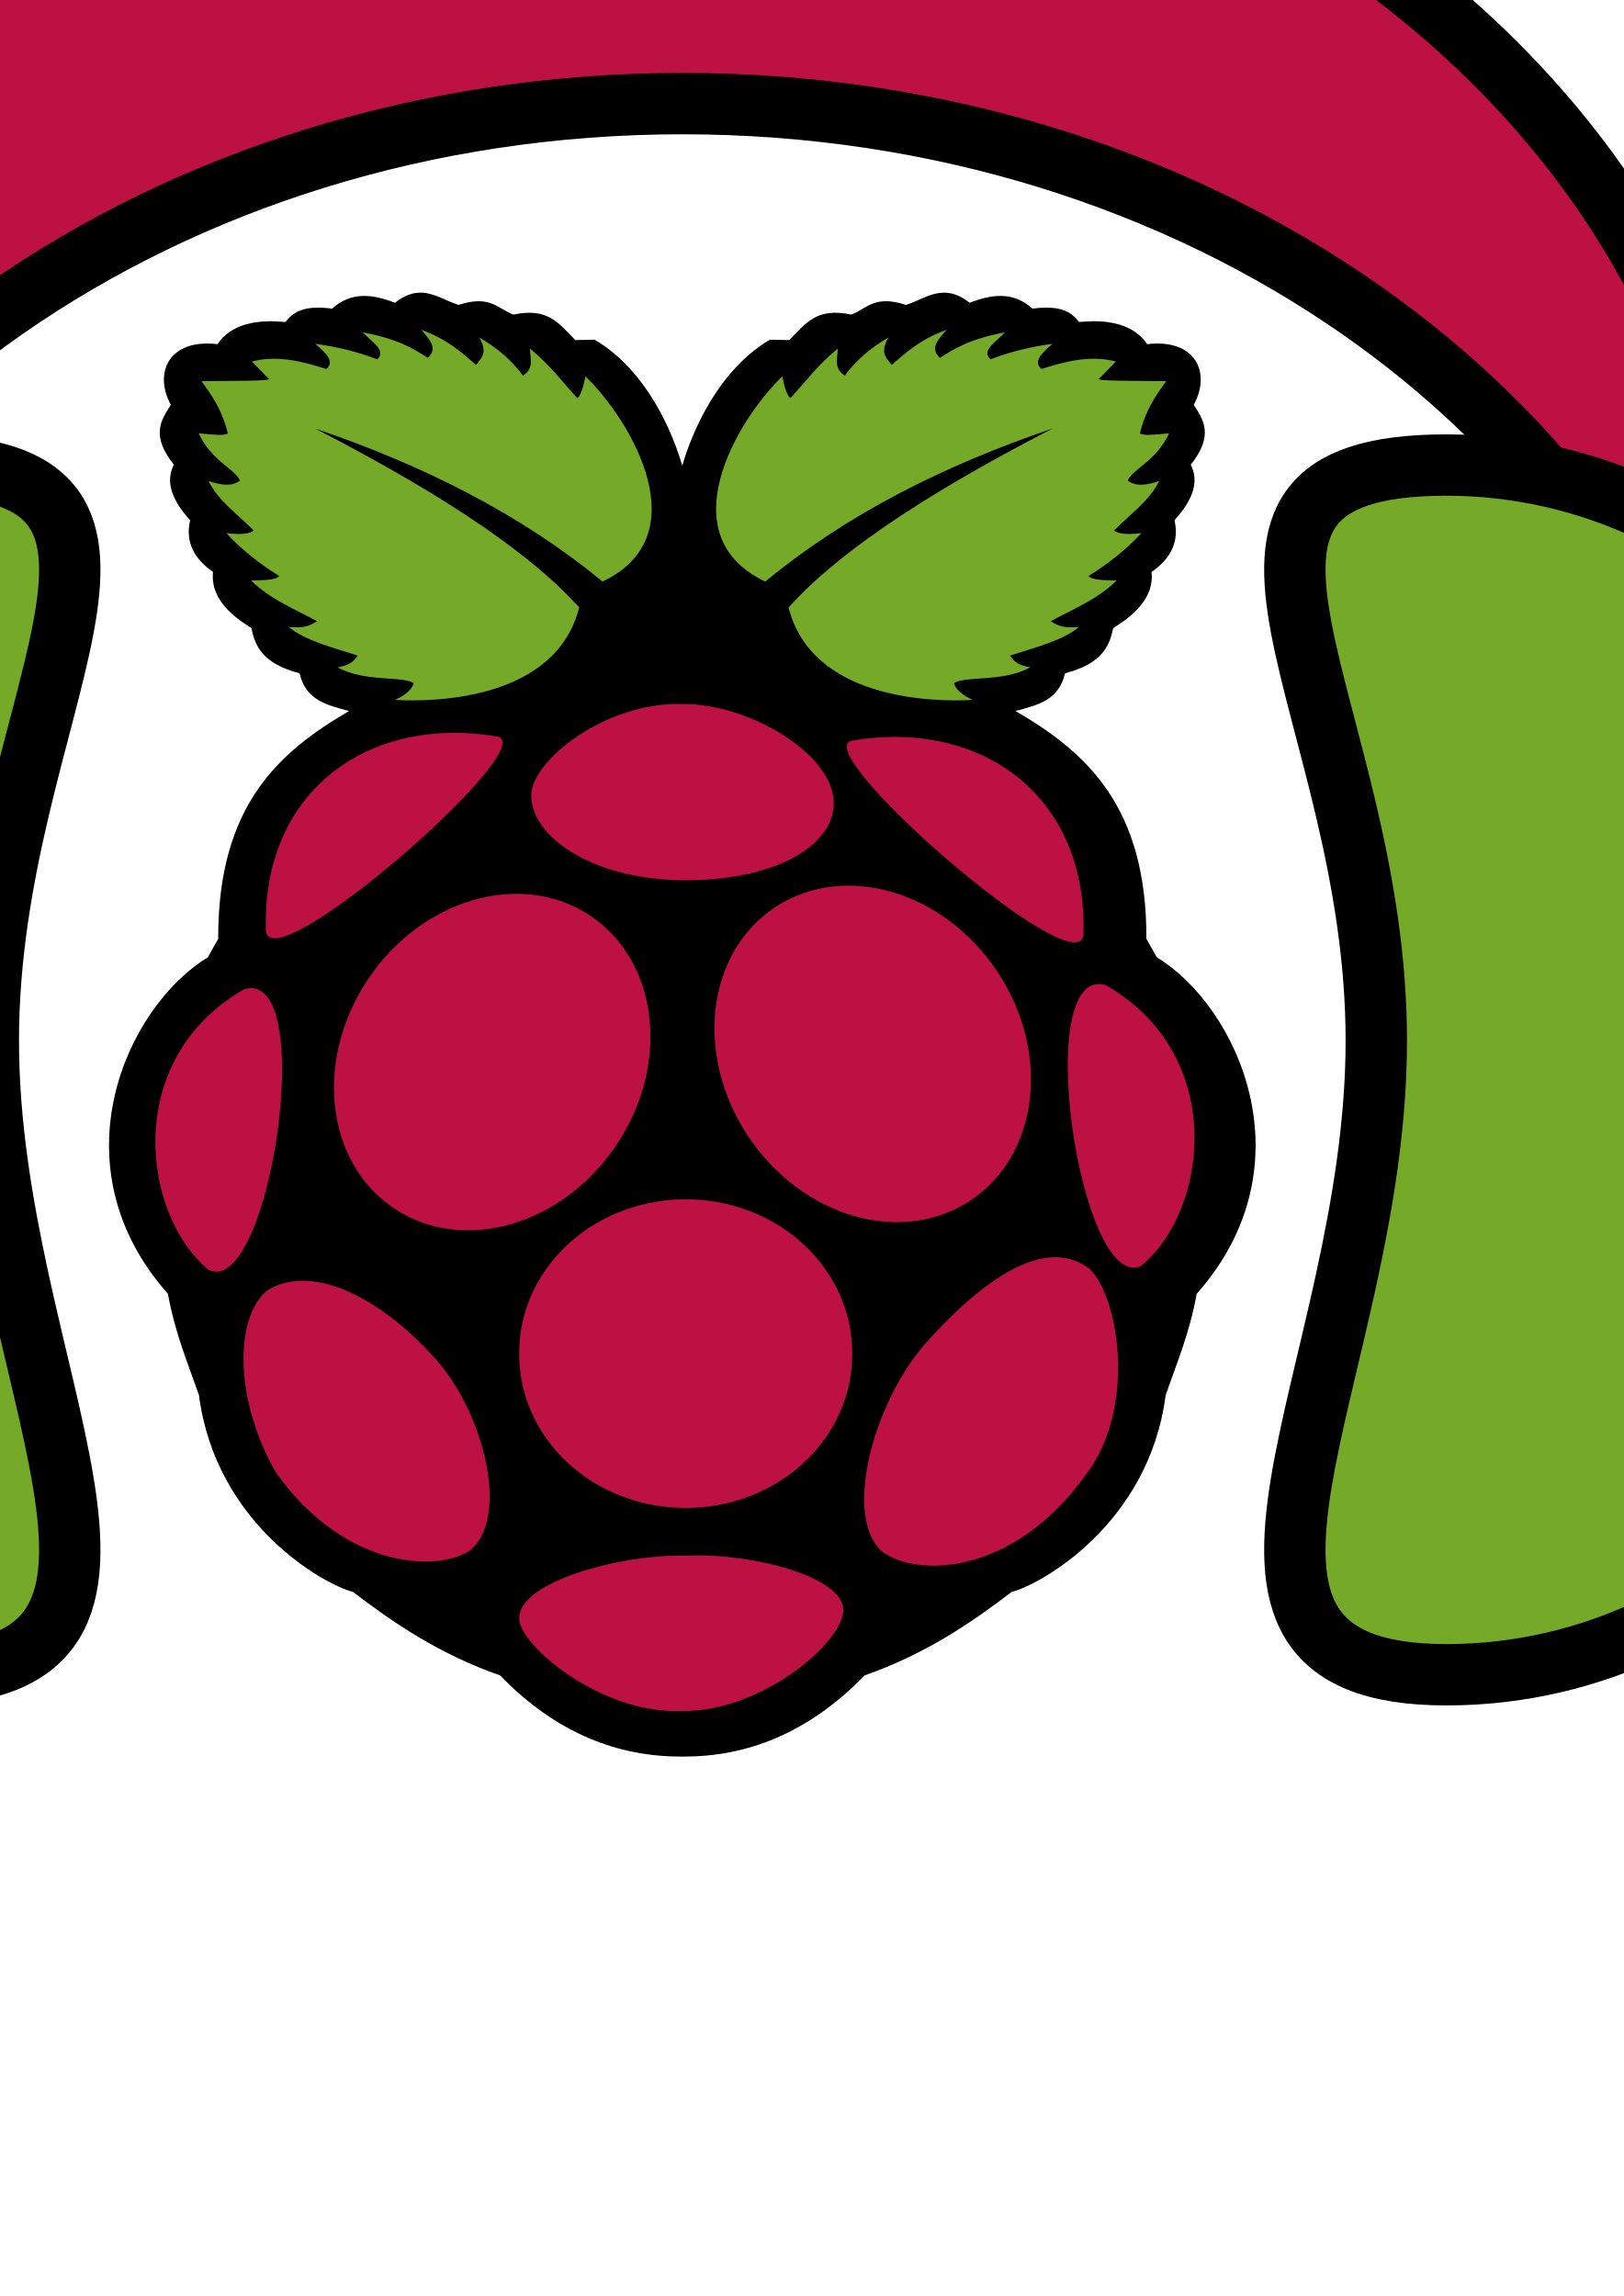
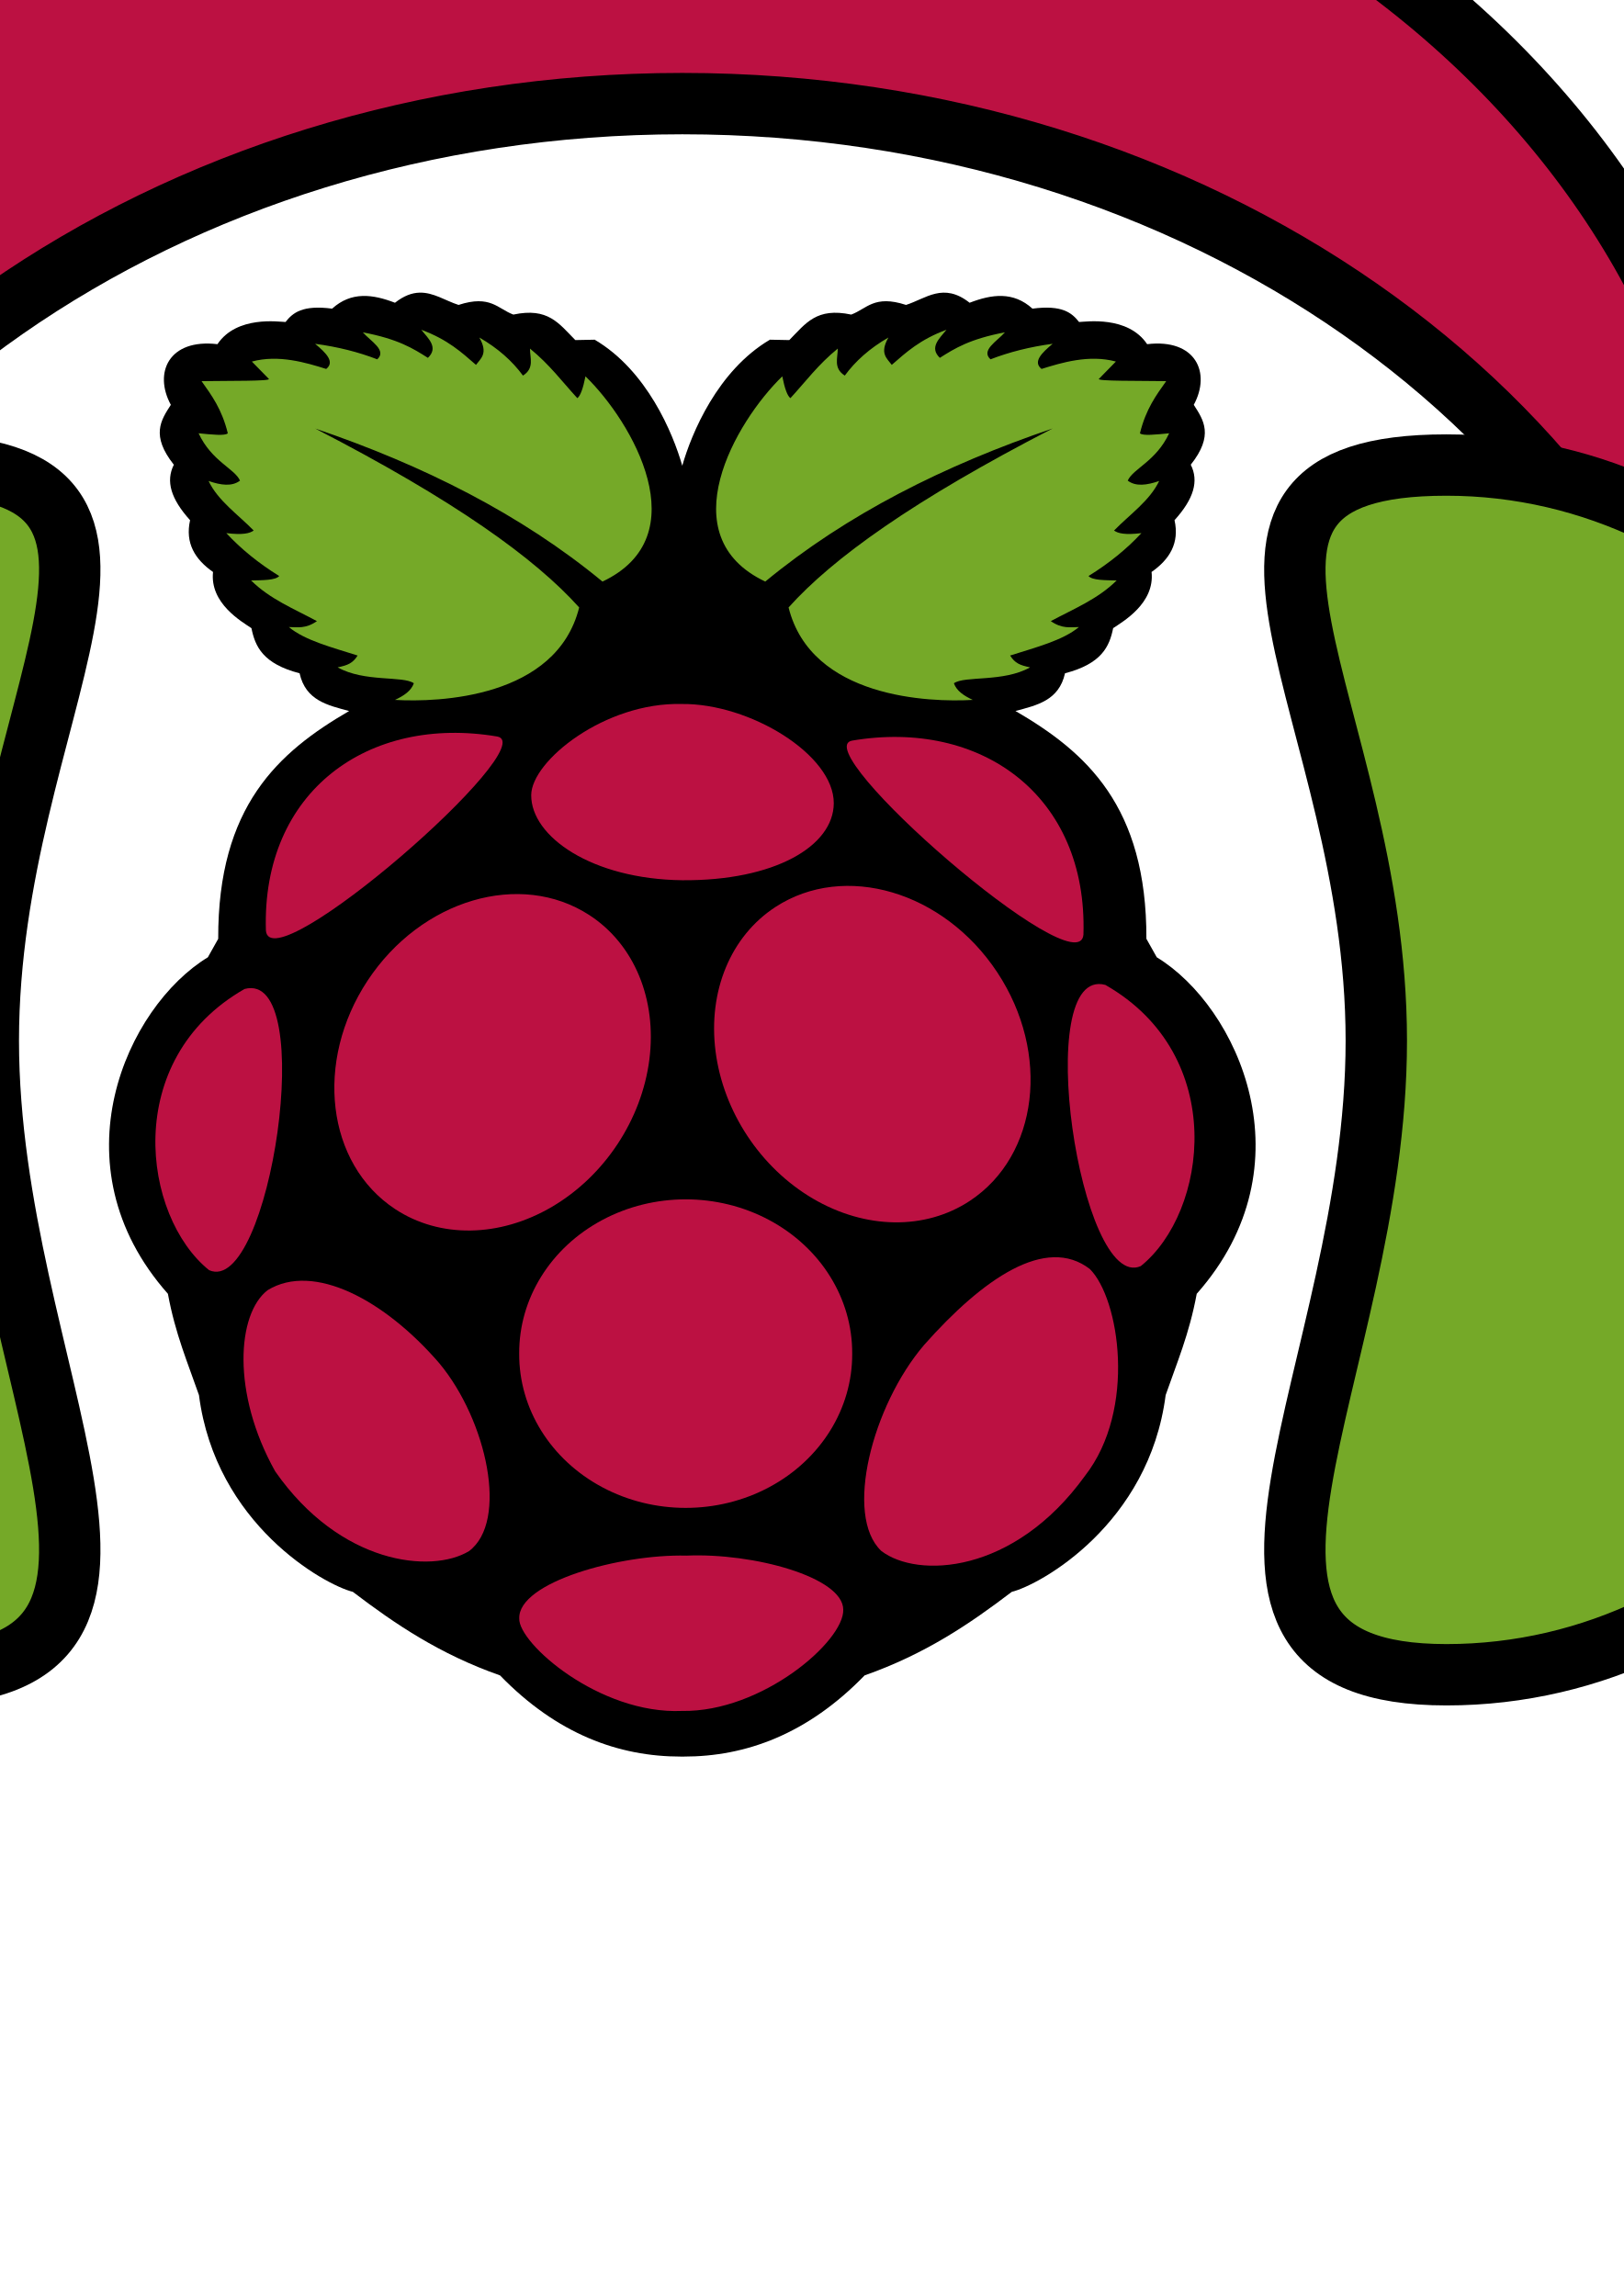
<svg xmlns="http://www.w3.org/2000/svg" width="210mm" height="297mm" id="svg2" version="1.1">
  <defs id="defs4" />
  <g id="layer1">
-     <g id="g3130" transform="translate(46.63088,141.4252)">
-       <path id="path3096" d="m 158.38,1.656 c -3.619,0.112 -7.517,1.449 -11.938,4.938 -10.83,-4.176 -21.33,-5.627 -30.72,2.875 C 101.222,7.588 96.51,11.469 92.94,16 89.757,15.934 69.121,12.728 59.658,26.844 35.877,24.03 28.361,40.832 36.877,56.5 c -4.857,7.519 -9.889,14.947 1.469,29.281 -4.018,7.984 -1.527,16.644 7.938,27.125 -2.498,11.223 2.412,19.141 11.219,25.312 -1.647,15.358 14.084,24.287 18.781,27.469 1.804,8.949 5.563,17.393 23.531,22.062 2.963,13.336 13.762,15.639 24.219,18.438 -34.562,20.09 -64.201,46.523 -64,111.38 l -5.062,9.031 c -39.63,24.1 -75.285,101.56 -19.53,164.52 3.642,19.708 9.75,33.864 15.188,49.531 8.134,63.131 61.218,92.692 75.219,96.188 20.517,15.628 42.368,30.457 71.938,40.844 27.875,28.749 58.074,39.706 88.438,39.688 0.445,-2.8e-4 0.899,0.005 1.344,0 30.364,0.019 60.562,-10.938 88.438,-39.688 29.569,-10.387 51.421,-25.216 71.938,-40.844 14.001,-3.496 67.085,-33.057 75.219,-96.188 5.438,-15.667 11.546,-29.823 15.188,-49.531 55.754,-62.965 20.1,-140.43 -19.531,-164.53 l -5.07,-9.03 c 0.201,-64.852 -29.438,-91.285 -64,-111.38 10.457,-2.798 21.256,-5.101 24.219,-18.438 17.968,-4.67 21.728,-13.114 23.531,-22.062 4.698,-3.181 20.428,-12.111 18.781,-27.469 8.807,-6.172 13.717,-14.09 11.219,-25.312 9.465,-10.481 11.956,-19.141 7.938,-27.125 11.36,-14.328 6.32,-21.756 1.47,-29.275 8.51,-15.668 1,-32.47 -22.79,-29.656 -9.46,-14.116 -30.09,-10.91 -33.28,-10.844 -3.57,-4.531 -8.28,-8.412 -22.78,-6.531 -9.39,-8.502 -19.89,-7.051 -30.72,-2.875 -12.86,-10.148 -21.37,-2.013 -31.09,1.062 -15.57,-5.088 -19.13,1.881 -26.78,4.719 -16.98,-3.588 -22.14,4.224 -30.28,12.469 l -9.469,-0.188 c -25.611,15.093 -38.334,45.826 -42.844,61.625 -4.512,-15.802 -17.206,-46.535 -42.812,-61.625 l -9.469,0.188 c -8.15,-8.245 -13.31,-16.057 -30.29,-12.469 -7.65,-2.838 -11.2,-9.806 -26.78,-4.719 -6.38,-2.018 -12.247,-6.214 -19.156,-6 z" style="fill:#000000" />
-       <path id="path3098" d="m 107.39,68.056 c 67.948,35.031 107.45,63.369 129.09,87.504 -11.082,44.418 -68.896,46.445 -90.036,45.199 4.328,-2.015 7.94,-4.428 9.22,-8.136 -5.304,-3.77 -24.113,-0.397 -37.244,-7.774 5.044,-1.045 7.404,-2.063 9.763,-5.785 -12.406,-3.957 -25.769,-7.366 -33.628,-13.921 4.241,0.052 8.201,0.949 13.74,-2.893 -11.112,-5.988 -22.969,-10.734 -32.181,-19.887 5.745,-0.141 11.939,-0.057 13.74,-2.17 -10.17,-6.301 -18.751,-13.308 -25.854,-20.972 8.04,0.971 11.435,0.135 13.379,-1.266 -7.688,-7.874 -17.418,-14.523 -22.057,-24.226 5.97,2.058 11.431,2.845 15.368,-0.181 -2.612,-5.894 -13.805,-9.37 -20.249,-23.142 6.284,0.609 12.95,1.371 14.283,0 -2.917,-11.884 -7.922,-18.565 -12.831,-25.487 13.45,-0.2 33.828,0.052 32.905,-1.085 l -8.316,-8.497 c 13.138,-3.537 26.581,0.568 36.34,3.616 4.382,-3.458 -0.078,-7.83 -5.424,-12.294 11.165,1.491 21.254,4.057 30.373,7.593 4.872,-4.399 -3.164,-8.799 -7.051,-13.198 17.249,3.273 24.557,7.871 31.82,12.475 5.269,-5.051 0.302,-9.343 -3.254,-13.74 13.006,4.817 19.705,11.036 26.758,17.175 2.391,-3.227 6.075,-5.592 1.627,-13.379 9.234,5.323 16.189,11.595 21.334,18.622 5.713,-3.638 3.404,-8.613 3.435,-13.198 9.597,7.806 15.687,16.114 23.142,24.226 1.502,-1.093 2.817,-4.802 3.978,-10.667 22.895,22.212 55.246,78.158 8.316,100.34 -39.94,-32.94 -87.64,-56.883 -140.5,-74.844 z" style="fill:#75a928" />
-       <path id="path3100" d="m 467.92,68.056 c -67.94,35.034 -107.44,63.364 -129.08,87.504 11.082,44.418 68.896,46.445 90.036,45.199 -4.328,-2.015 -7.94,-4.428 -9.22,-8.136 5.304,-3.77 24.113,-0.397 37.244,-7.774 -5.044,-1.045 -7.404,-2.063 -9.763,-5.785 12.406,-3.957 25.769,-7.366 33.628,-13.921 -4.241,0.052 -8.201,0.949 -13.74,-2.893 11.112,-5.988 22.969,-10.734 32.181,-19.887 -5.745,-0.141 -11.939,-0.057 -13.74,-2.17 10.17,-6.301 18.751,-13.308 25.854,-20.972 -8.04,0.971 -11.435,0.135 -13.379,-1.266 7.688,-7.874 17.418,-14.523 22.057,-24.226 -5.97,2.058 -11.431,2.845 -15.368,-0.181 2.612,-5.894 13.805,-9.37 20.249,-23.142 -6.284,0.609 -12.95,1.371 -14.283,0 2.922,-11.889 7.928,-18.57 12.836,-25.492 -13.45,-0.2 -33.828,0.052 -32.905,-1.085 l 8.316,-8.497 c -13.138,-3.537 -26.581,0.568 -36.34,3.616 -4.382,-3.458 0.078,-7.83 5.424,-12.294 -11.165,1.491 -21.254,4.057 -30.373,7.593 -4.872,-4.399 3.164,-8.799 7.051,-13.198 -17.249,3.273 -24.557,7.871 -31.82,12.475 -5.269,-5.051 -0.302,-9.343 3.254,-13.74 -13.006,4.817 -19.705,11.036 -26.758,17.175 -2.391,-3.227 -6.075,-5.592 -1.627,-13.379 -9.234,5.323 -16.189,11.595 -21.334,18.622 -5.713,-3.638 -3.404,-8.613 -3.435,-13.198 -9.597,7.806 -15.687,16.114 -23.142,24.226 -1.502,-1.093 -2.817,-4.802 -3.978,-10.667 -22.895,22.212 -55.246,78.158 -8.316,100.34 39.919,-32.947 87.616,-56.888 140.48,-74.849 z" style="fill:#75a928" />
-       <path id="path3102" transform="matrix(1.131107,0,0,1.12805,-43.13914,-68.31098)" d="m 365.2,521.85 a 71.956,66.532 0 1 1 -143.91,0 71.956,66.532 0 1 1 143.91,0 z" style="fill:#bc1142" />
-       <path id="path3104" transform="matrix(0.7674168,-1.161311,2.171115,1.422437,-560.8886,217.6886)" d="m 262.84,276.65 a 61.875,28.125 0 1 1 -123.75,0 61.875,28.125 0 1 1 123.75,0 z" style="fill:#bc1142" />
-       <path id="path3106" transform="matrix(-0.7674168,-1.161311,-2.171115,1.422437,1134.829,213.6886)" d="m 262.84,276.65 a 61.875,28.125 0 1 1 -123.75,0 61.875,28.125 0 1 1 123.75,0 z" style="fill:#bc1142" />
-       <path id="path3108" d="M 72.91,342.09 C 109.32,332.33 85.202,492.72 55.577,479.56 22.99,453.35 12.494,376.59 72.91,342.09 z" style="fill:#bc1142" />
-       <path id="path3110" d="M 493.68,340.09 C 457.266,330.333 481.388,490.73 511.013,477.57 543.6,451.357 554.096,374.59 493.68,340.09 z" style="fill:#bc1142" />
-       <path id="path3112" d="m 369.97,220.65 c 62.835,-10.61 115.12,26.722 113.01,94.858 -2.067,26.121 -136.16,-90.969 -113.01,-94.858 z" style="fill:#bc1142" />
-       <path id="path3114" d="M 196.36,218.65 C 133.52,208.04 81.24,245.38 83.35,313.51 85.417,339.63 219.51,222.54 196.36,218.65 z" style="fill:#bc1142" />
-       <path id="path3116" d="m 286.62,202.76 c -37.503,-0.975 -73.495,27.834 -73.582,44.544 -0.105,20.304 29.651,41.093 73.837,41.62 45.123,0.323 73.916,-16.64 74.061,-37.594 0.165,-23.74 -41.039,-48.937 -74.317,-48.571 z" style="fill:#bc1142" />
-       <path id="path3118" d="m 288.91,619.12 c 32.697,-1.427 76.571,10.532 76.657,26.396 0.543,15.405 -39.79,50.211 -78.826,49.538 -40.427,1.744 -80.069,-33.116 -79.55,-45.199 -0.605,-17.716 49.226,-31.548 81.719,-30.735 z" style="fill:#bc1142" />
-       <path id="path3120" d="m 168.14,525.1 c 23.279,28.046 33.891,77.319 14.464,91.844 -18.379,11.088 -63.012,6.522 -94.736,-39.052 -21.395,-38.242 -18.638,-77.157 -3.616,-88.589 22.464,-13.684 57.173,4.799 83.889,35.797 z" style="fill:#bc1142" />
-       <path id="path3122" d="m 405.02,516.21 c -25.187,29.502 -39.212,83.31 -20.838,100.64 17.568,13.464 64.729,11.582 99.566,-36.756 25.296,-32.465 16.82,-86.682 2.371,-101.08 -21.464,-16.602 -52.277,4.645 -81.099,37.188 z" style="fill:#bc1142" />
+     <g id="g4263">
+       <g id="g4247">
+         <path style="fill:#000000" d="m 205.011,143.081 c -3.619,0.112 -7.517,1.449 -11.938,4.938 -10.83,-4.176 -21.33,-5.627 -30.72,2.875 -14.5,-1.881 -19.212,2 -22.782,6.531 -3.183,-0.066 -23.819,-3.272 -33.282,10.844 -23.781,-2.814 -31.297,13.988 -22.781,29.656 -4.857,7.519 -9.889,14.947 1.469,29.281 -4.018,7.984 -1.527,16.644 7.938,27.125 -2.498,11.223 2.412,19.141 11.219,25.312 -1.647,15.358 14.084,24.287 18.781,27.469 1.804,8.949 5.563,17.393 23.531,22.062 2.963,13.336 13.762,15.639 24.219,18.438 -34.562,20.09 -64.201,46.523 -64,111.38 l -5.062,9.031 c -39.63,24.1 -75.285,101.56 -19.53,164.52 3.642,19.708 9.75,33.864 15.188,49.531 8.134,63.131 61.218,92.692 75.219,96.188 20.517,15.628 42.368,30.457 71.938,40.844 27.875,28.749 58.074,39.706 88.438,39.688 0.445,-2.8e-4 0.899,0.005 1.344,0 30.364,0.019 60.562,-10.938 88.438,-39.688 29.569,-10.387 51.421,-25.216 71.938,-40.844 14.001,-3.496 67.085,-33.057 75.219,-96.188 5.438,-15.667 11.546,-29.823 15.188,-49.531 55.754,-62.965 20.1,-140.43 -19.531,-164.53 l -5.07,-9.03 c 0.201,-64.852 -29.438,-91.285 -64,-111.38 10.457,-2.798 21.256,-5.101 24.219,-18.438 17.968,-4.67 21.728,-13.114 23.531,-22.062 4.698,-3.181 20.428,-12.111 18.781,-27.469 8.807,-6.172 13.717,-14.09 11.219,-25.312 9.465,-10.481 11.956,-19.141 7.938,-27.125 11.36,-14.328 6.32,-21.756 1.47,-29.275 8.51,-15.668 1,-32.47 -22.79,-29.656 -9.46,-14.116 -30.09,-10.91 -33.28,-10.844 -3.57,-4.531 -8.28,-8.412 -22.78,-6.531 -9.39,-8.502 -19.89,-7.051 -30.72,-2.875 -12.86,-10.148 -21.37,-2.013 -31.09,1.062 -15.57,-5.088 -19.13,1.881 -26.78,4.719 -16.98,-3.588 -22.14,4.224 -30.28,12.469 l -9.469,-0.188 c -25.611,15.093 -38.334,45.826 -42.844,61.625 -4.512,-15.802 -17.206,-46.535 -42.812,-61.625 l -9.469,0.188 c -8.15,-8.245 -13.31,-16.057 -30.29,-12.469 -7.65,-2.838 -11.2,-9.806 -26.78,-4.719 -6.38,-2.018 -12.247,-6.214 -19.156,-6 z" id="path3096" />
+         <path style="fill:#75a928" d="m 154.021,209.481 c 67.948,35.031 107.45,63.369 129.09,87.504 -11.082,44.418 -68.896,46.445 -90.036,45.199 4.328,-2.015 7.94,-4.428 9.22,-8.136 -5.304,-3.77 -24.113,-0.397 -37.244,-7.774 5.044,-1.045 7.404,-2.063 9.763,-5.785 -12.406,-3.957 -25.769,-7.366 -33.628,-13.921 4.241,0.052 8.201,0.949 13.74,-2.893 -11.112,-5.988 -22.969,-10.734 -32.181,-19.887 5.745,-0.141 11.939,-0.057 13.74,-2.17 -10.17,-6.301 -18.751,-13.308 -25.854,-20.972 8.04,0.971 11.435,0.135 13.379,-1.266 -7.688,-7.874 -17.418,-14.523 -22.057,-24.226 5.97,2.058 11.431,2.845 15.368,-0.181 -2.612,-5.894 -13.805,-9.37 -20.249,-23.142 6.284,0.609 12.95,1.371 14.283,0 -2.917,-11.884 -7.922,-18.565 -12.831,-25.487 13.45,-0.2 33.828,0.052 32.905,-1.085 l -8.316,-8.497 c 13.138,-3.537 26.581,0.568 36.34,3.616 4.382,-3.458 -0.078,-7.83 -5.424,-12.294 11.165,1.491 21.254,4.057 30.373,7.593 4.872,-4.399 -3.164,-8.799 -7.051,-13.198 17.249,3.273 24.557,7.871 31.82,12.475 5.269,-5.051 0.302,-9.343 -3.254,-13.74 13.006,4.817 19.705,11.036 26.758,17.175 2.391,-3.227 6.075,-5.592 1.627,-13.379 9.234,5.323 16.189,11.595 21.334,18.622 5.713,-3.638 3.404,-8.613 3.435,-13.198 9.597,7.806 15.687,16.114 23.142,24.226 1.502,-1.093 2.817,-4.802 3.978,-10.667 22.895,22.212 55.246,78.158 8.316,100.34 -39.94,-32.94 -87.64,-56.883 -140.5,-74.844 z" id="path3098" />
+         <path style="fill:#75a928" d="m 514.551,209.481 c -67.94,35.034 -107.44,63.364 -129.08,87.504 11.082,44.418 68.896,46.445 90.036,45.199 -4.328,-2.015 -7.94,-4.428 -9.22,-8.136 5.304,-3.77 24.113,-0.397 37.244,-7.774 -5.044,-1.045 -7.404,-2.063 -9.763,-5.785 12.406,-3.957 25.769,-7.366 33.628,-13.921 -4.241,0.052 -8.201,0.949 -13.74,-2.893 11.112,-5.988 22.969,-10.734 32.181,-19.887 -5.745,-0.141 -11.939,-0.057 -13.74,-2.17 10.17,-6.301 18.751,-13.308 25.854,-20.972 -8.04,0.971 -11.435,0.135 -13.379,-1.266 7.688,-7.874 17.418,-14.523 22.057,-24.226 -5.97,2.058 -11.431,2.845 -15.368,-0.181 2.612,-5.894 13.805,-9.37 20.249,-23.142 -6.284,0.609 -12.95,1.371 -14.283,0 2.922,-11.889 7.928,-18.57 12.836,-25.492 -13.45,-0.2 -33.828,0.052 -32.905,-1.085 l 8.316,-8.497 c -13.138,-3.537 -26.581,0.568 -36.34,3.616 -4.382,-3.458 0.078,-7.83 5.424,-12.294 -11.165,1.491 -21.254,4.057 -30.373,7.593 -4.872,-4.399 3.164,-8.799 7.051,-13.198 -17.249,3.273 -24.557,7.871 -31.82,12.475 -5.269,-5.051 -0.302,-9.343 3.254,-13.74 -13.006,4.817 -19.705,11.036 -26.758,17.175 -2.391,-3.227 -6.075,-5.592 -1.627,-13.379 -9.234,5.323 -16.189,11.595 -21.334,18.622 -5.713,-3.638 -3.404,-8.613 -3.435,-13.198 -9.597,7.806 -15.687,16.114 -23.142,24.226 -1.502,-1.093 -2.817,-4.802 -3.978,-10.667 -22.895,22.212 -55.246,78.158 -8.316,100.34 39.919,-32.947 87.616,-56.888 140.48,-74.849 z" id="path3100" />
+         <path style="fill:#bc1142" d="m 416.572,661.787 a 81.39,75.051 0 1 1 -162.778,0 81.39,75.051 0 1 1 162.778,0 z" id="path3102" />
+         <path style="fill:#bc1142" d="M 288.089,447.392 A 72.999,86.13 34.034 1 1 193.121,591.104 72.999,86.13 34.034 0 1 288.089,447.392 z" id="path3104" />
+         <path style="fill:#bc1142" d="M 379.113,443.392 A 86.13,72.999 55.966 1 0 474.081,587.104 86.13,72.999 55.966 0 0 379.113,443.392 z" id="path3106" />
+         <path style="fill:#bc1142" d="m 119.541,483.515 c 36.41,-9.76 12.292,150.63 -17.333,137.47 -32.587,-26.21 -43.083,-102.97 17.333,-137.47 z" id="path3108" />
+         <path style="fill:#bc1142" d="m 540.311,481.515 c -36.414,-9.757 -12.292,150.64 17.333,137.48 32.587,-26.213 43.083,-102.98 -17.333,-137.48 z" id="path3110" />
+         <path style="fill:#bc1142" d="m 416.601,362.075 c 62.835,-10.61 115.12,26.722 113.01,94.858 -2.067,26.121 -136.16,-90.969 -113.01,-94.858 z" id="path3112" />
+         <path style="fill:#bc1142" d="m 242.991,360.075 c -62.84,-10.61 -115.12,26.73 -113.01,94.86 2.067,26.12 136.16,-90.97 113.01,-94.86 z" id="path3114" />
+         <path style="fill:#bc1142" d="m 333.251,344.185 c -37.503,-0.975 -73.495,27.834 -73.582,44.544 -0.105,20.304 29.651,41.093 73.837,41.62 45.123,0.323 73.916,-16.64 74.061,-37.594 0.165,-23.74 -41.039,-48.937 -74.317,-48.571 z" id="path3116" />
+         <path style="fill:#bc1142" d="m 335.541,760.545 c 32.697,-1.427 76.571,10.532 76.657,26.396 0.543,15.405 -39.79,50.211 -78.826,49.538 -40.427,1.744 -80.069,-33.116 -79.55,-45.199 -0.605,-17.716 49.226,-31.548 81.719,-30.735 z" id="path3118" />
+         <path style="fill:#bc1142" d="m 214.771,666.525 c 23.279,28.046 33.891,77.319 14.464,91.844 -18.379,11.088 -63.012,6.522 -94.736,-39.052 -21.395,-38.242 -18.638,-77.157 -3.616,-88.589 22.464,-13.684 57.173,4.799 83.889,35.797 z" id="path3120" />
+         <path style="fill:#bc1142" d="m 451.651,657.635 c -25.187,29.502 -39.212,83.31 -20.838,100.64 17.568,13.464 64.729,11.582 99.566,-36.756 25.296,-32.465 16.82,-86.682 2.371,-101.08 -21.464,-16.602 -52.277,4.645 -81.099,37.188 z" id="path3122" />
+       </g>
+       <g id="g4241">
+         <path style="fill:#bc1142;fill-opacity:1;stroke:#000000;stroke-width:30;stroke-miterlimit:4;stroke-opacity:1;stroke-dasharray:none" d="m 333.526,-124.781 c -287.188,0 -520,196.346 -520,438.562 0,30.035 3.587,59.381 10.406,87.719 48.187,-200.178 258.028,-350.844 509.594,-350.844 251.565,0 461.407,150.666 509.594,350.844 6.819,-28.338 10.406,-57.683 10.406,-87.719 0,-242.216 -232.812,-438.562 -520,-438.562 z" id="path3935" />
+         <g style="stroke:#000000;stroke-width:30;stroke-miterlimit:4;stroke-opacity:1;stroke-dasharray:none" id="g3956">
+           <path id="path3146" d="m -5.714,508.791 c 0,163.318 109.308,310 -34.286,310 -143.594,0 -260,-132.396 -260,-295.714 0,-163.319 116.406,-295.714 260,-295.714 143.594,0 34.286,118.11 34.286,281.429 z" style="fill:#75a928;fill-opacity:1;stroke:#000000;stroke-width:30;stroke-miterlimit:4;stroke-opacity:1;stroke-dasharray:none" />
+           <path id="path3146-0" d="m 672.767,508.791 c 0,163.318 -109.308,310 34.286,310 143.594,0 260,-132.396 260,-295.714 0,-163.319 -116.406,-295.714 -260,-295.714 -143.594,0 -34.286,118.11 -34.286,281.429 z" style="fill:#75a928;fill-opacity:1;stroke:#000000;stroke-width:30;stroke-miterlimit:4;stroke-opacity:1;stroke-dasharray:none" />
+         </g>
+       </g>
    </g>
-     <g id="g3960" style="stroke:#000000;stroke-opacity:1;stroke-width:30;stroke-miterlimit:4;stroke-dasharray:none">
-       <path id="path3935" d="m 333.526,-124.781 c -287.188,0 -520,196.346 -520,438.562 0,30.035 3.587,59.381 10.406,87.719 48.187,-200.178 258.028,-350.844 509.594,-350.844 251.565,0 461.407,150.666 509.594,350.844 6.819,-28.338 10.406,-57.683 10.406,-87.719 0,-242.216 -232.812,-438.562 -520,-438.562 z" style="fill:#bc1142;fill-opacity:1;stroke:#000000;stroke-opacity:1;stroke-width:30;stroke-miterlimit:4;stroke-dasharray:none" />
-       <g id="g3956" style="stroke:#000000;stroke-opacity:1;stroke-width:30;stroke-miterlimit:4;stroke-dasharray:none">
-         <path style="fill:#75a928;fill-opacity:1;stroke:#000000;stroke-opacity:1;stroke-width:30;stroke-miterlimit:4;stroke-dasharray:none" d="m -5.714,508.791 c 0,163.318 109.308,310 -34.286,310 -143.594,0 -260,-132.396 -260,-295.714 0,-163.319 116.406,-295.714 260,-295.714 143.594,0 34.286,118.11 34.286,281.429 z" id="path3146" />
-         <path style="fill:#75a928;fill-opacity:1;stroke:#000000;stroke-opacity:1;stroke-width:30;stroke-miterlimit:4;stroke-dasharray:none" d="m 672.767,508.791 c 0,163.318 -109.308,310 34.286,310 143.594,0 260,-132.396 260,-295.714 0,-163.319 -116.406,-295.714 -260,-295.714 -143.594,0 -34.286,118.11 -34.286,281.429 z" id="path3146-0" />
+     <g id="g4389">
+       <g transform="translate(474.2857,-54.28571)" id="g4167">
+         <path style="fill:#000000;fill-opacity:1;stroke:#000000;stroke-width:29.8;stroke-linejoin:round;stroke-miterlimit:4;stroke-opacity:1;stroke-dasharray:none" d="M 1318.562,69.75 874.25,839.281 l 64.344,37.125 4.156,-7.219 1.219,2.094 556.719,-321.438 556.75,321.438 1.219,-2.125 4.188,7.25 64.312,-37.125 L 1682.875,69.75 1618.562,106.875 1743.781,323.75 1500.688,464.094 1257.656,323.781 1382.875,106.875 1318.562,69.75 z m 462.344,318.312 205.938,356.719 -411.875,-237.812 205.937,-118.906 z m -560.375,0.031 205.906,118.875 -411.844,237.781 205.937,-356.656 z" id="rect4020" />
+         <g id="g3130-8" transform="translate(1213.808,-458.5748)">
+           <path id="path3096-2" d="m 158.38,1.656 c -3.619,0.112 -7.517,1.449 -11.938,4.938 -10.83,-4.176 -21.33,-5.627 -30.72,2.875 C 101.222,7.588 96.51,11.469 92.94,16 89.757,15.934 69.121,12.728 59.658,26.844 35.877,24.03 28.361,40.832 36.877,56.5 c -4.857,7.519 -9.889,14.947 1.469,29.281 -4.018,7.984 -1.527,16.644 7.938,27.125 -2.498,11.223 2.412,19.141 11.219,25.312 -1.647,15.358 14.084,24.287 18.781,27.469 1.804,8.949 5.563,17.393 23.531,22.062 2.963,13.336 13.762,15.639 24.219,18.438 -34.562,20.09 -64.201,46.523 -64,111.38 l -5.062,9.031 c -39.63,24.1 -75.285,101.56 -19.53,164.52 3.642,19.708 9.75,33.864 15.188,49.531 8.134,63.131 61.218,92.692 75.219,96.188 20.517,15.628 42.368,30.457 71.938,40.844 27.875,28.749 58.074,39.706 88.438,39.688 0.445,-2.8e-4 0.899,0.005 1.344,0 30.364,0.019 60.562,-10.938 88.438,-39.688 29.569,-10.387 51.421,-25.216 71.938,-40.844 14.001,-3.496 67.085,-33.057 75.219,-96.188 5.438,-15.667 11.546,-29.823 15.188,-49.531 55.754,-62.965 20.1,-140.43 -19.531,-164.53 l -5.07,-9.03 c 0.201,-64.852 -29.438,-91.285 -64,-111.38 10.457,-2.798 21.256,-5.101 24.219,-18.438 17.968,-4.67 21.728,-13.114 23.531,-22.062 4.698,-3.181 20.428,-12.111 18.781,-27.469 8.807,-6.172 13.717,-14.09 11.219,-25.312 9.465,-10.481 11.956,-19.141 7.938,-27.125 11.36,-14.328 6.32,-21.756 1.47,-29.275 8.51,-15.668 1,-32.47 -22.79,-29.656 -9.46,-14.116 -30.09,-10.91 -33.28,-10.844 -3.57,-4.531 -8.28,-8.412 -22.78,-6.531 -9.39,-8.502 -19.89,-7.051 -30.72,-2.875 -12.86,-10.148 -21.37,-2.013 -31.09,1.062 -15.57,-5.088 -19.13,1.881 -26.78,4.719 -16.98,-3.588 -22.14,4.224 -30.28,12.469 l -9.469,-0.188 c -25.611,15.093 -38.334,45.826 -42.844,61.625 -4.512,-15.802 -17.206,-46.535 -42.812,-61.625 l -9.469,0.188 c -8.15,-8.245 -13.31,-16.057 -30.29,-12.469 -7.65,-2.838 -11.2,-9.806 -26.78,-4.719 -6.38,-2.018 -12.247,-6.214 -19.156,-6 z" style="fill:#000000" />
+           <path id="path3098-6" d="m 107.39,68.056 c 67.948,35.031 107.45,63.369 129.09,87.504 -11.082,44.418 -68.896,46.445 -90.036,45.199 4.328,-2.015 7.94,-4.428 9.22,-8.136 -5.304,-3.77 -24.113,-0.397 -37.244,-7.774 5.044,-1.045 7.404,-2.063 9.763,-5.785 -12.406,-3.957 -25.769,-7.366 -33.628,-13.921 4.241,0.052 8.201,0.949 13.74,-2.893 -11.112,-5.988 -22.969,-10.734 -32.181,-19.887 5.745,-0.141 11.939,-0.057 13.74,-2.17 -10.17,-6.301 -18.751,-13.308 -25.854,-20.972 8.04,0.971 11.435,0.135 13.379,-1.266 -7.688,-7.874 -17.418,-14.523 -22.057,-24.226 5.97,2.058 11.431,2.845 15.368,-0.181 -2.612,-5.894 -13.805,-9.37 -20.249,-23.142 6.284,0.609 12.95,1.371 14.283,0 -2.917,-11.884 -7.922,-18.565 -12.831,-25.487 13.45,-0.2 33.828,0.052 32.905,-1.085 l -8.316,-8.497 c 13.138,-3.537 26.581,0.568 36.34,3.616 4.382,-3.458 -0.078,-7.83 -5.424,-12.294 11.165,1.491 21.254,4.057 30.373,7.593 4.872,-4.399 -3.164,-8.799 -7.051,-13.198 17.249,3.273 24.557,7.871 31.82,12.475 5.269,-5.051 0.302,-9.343 -3.254,-13.74 13.006,4.817 19.705,11.036 26.758,17.175 2.391,-3.227 6.075,-5.592 1.627,-13.379 9.234,5.323 16.189,11.595 21.334,18.622 5.713,-3.638 3.404,-8.613 3.435,-13.198 9.597,7.806 15.687,16.114 23.142,24.226 1.502,-1.093 2.817,-4.802 3.978,-10.667 22.895,22.212 55.246,78.158 8.316,100.34 -39.94,-32.94 -87.64,-56.883 -140.5,-74.844 z" style="fill:#75a928" />
+           <path id="path3100-7" d="m 467.92,68.056 c -67.94,35.034 -107.44,63.364 -129.08,87.504 11.082,44.418 68.896,46.445 90.036,45.199 -4.328,-2.015 -7.94,-4.428 -9.22,-8.136 5.304,-3.77 24.113,-0.397 37.244,-7.774 -5.044,-1.045 -7.404,-2.063 -9.763,-5.785 12.406,-3.957 25.769,-7.366 33.628,-13.921 -4.241,0.052 -8.201,0.949 -13.74,-2.893 11.112,-5.988 22.969,-10.734 32.181,-19.887 -5.745,-0.141 -11.939,-0.057 -13.74,-2.17 10.17,-6.301 18.751,-13.308 25.854,-20.972 -8.04,0.971 -11.435,0.135 -13.379,-1.266 7.688,-7.874 17.418,-14.523 22.057,-24.226 -5.97,2.058 -11.431,2.845 -15.368,-0.181 2.612,-5.894 13.805,-9.37 20.249,-23.142 -6.284,0.609 -12.95,1.371 -14.283,0 2.922,-11.889 7.928,-18.57 12.836,-25.492 -13.45,-0.2 -33.828,0.052 -32.905,-1.085 l 8.316,-8.497 c -13.138,-3.537 -26.581,0.568 -36.34,3.616 -4.382,-3.458 0.078,-7.83 5.424,-12.294 -11.165,1.491 -21.254,4.057 -30.373,7.593 -4.872,-4.399 3.164,-8.799 7.051,-13.198 -17.249,3.273 -24.557,7.871 -31.82,12.475 -5.269,-5.051 -0.302,-9.343 3.254,-13.74 -13.006,4.817 -19.705,11.036 -26.758,17.175 -2.391,-3.227 -6.075,-5.592 -1.627,-13.379 -9.234,5.323 -16.189,11.595 -21.334,18.622 -5.713,-3.638 -3.404,-8.613 -3.435,-13.198 -9.597,7.806 -15.687,16.114 -23.142,24.226 -1.502,-1.093 -2.817,-4.802 -3.978,-10.667 -22.895,22.212 -55.246,78.158 -8.316,100.34 39.919,-32.947 87.616,-56.888 140.48,-74.849 z" style="fill:#75a928" />
+           <path id="path3102-8" transform="matrix(1.131107,0,0,1.12805,-43.13914,-68.31098)" d="m 365.2,521.85 a 71.956,66.532 0 1 1 -143.91,0 71.956,66.532 0 1 1 143.91,0 z" style="fill:#bc1142" />
+           <path id="path3104-3" transform="matrix(0.7674168,-1.161311,2.171115,1.422437,-560.8886,217.6886)" d="m 262.84,276.65 a 61.875,28.125 0 1 1 -123.75,0 61.875,28.125 0 1 1 123.75,0 z" style="fill:#bc1142" />
+           <path id="path3106-9" transform="matrix(-0.7674168,-1.161311,-2.171115,1.422437,1134.829,213.6886)" d="m 262.84,276.65 a 61.875,28.125 0 1 1 -123.75,0 61.875,28.125 0 1 1 123.75,0 z" style="fill:#bc1142" />
+           <path id="path3108-8" d="M 72.91,342.09 C 109.32,332.33 85.202,492.72 55.577,479.56 22.99,453.35 12.494,376.59 72.91,342.09 z" style="fill:#bc1142" />
+           <path id="path3110-6" d="M 493.68,340.09 C 457.266,330.333 481.388,490.73 511.013,477.57 543.6,451.357 554.096,374.59 493.68,340.09 z" style="fill:#bc1142" />
+           <path id="path3112-9" d="m 369.97,220.65 c 62.835,-10.61 115.12,26.722 113.01,94.858 -2.067,26.121 -136.16,-90.969 -113.01,-94.858 z" style="fill:#bc1142" />
+           <path id="path3114-8" d="M 196.36,218.65 C 133.52,208.04 81.24,245.38 83.35,313.51 85.417,339.63 219.51,222.54 196.36,218.65 z" style="fill:#bc1142" />
+           <path id="path3116-0" d="m 286.62,202.76 c -37.503,-0.975 -73.495,27.834 -73.582,44.544 -0.105,20.304 29.651,41.093 73.837,41.62 45.123,0.323 73.916,-16.64 74.061,-37.594 0.165,-23.74 -41.039,-48.937 -74.317,-48.571 z" style="fill:#bc1142" />
+           <path id="path3118-1" d="m 288.91,619.12 c 32.697,-1.427 76.571,10.532 76.657,26.396 0.543,15.405 -39.79,50.211 -78.826,49.538 -40.427,1.744 -80.069,-33.116 -79.55,-45.199 -0.605,-17.716 49.226,-31.548 81.719,-30.735 z" style="fill:#bc1142" />
+           <path id="path3120-1" d="m 168.14,525.1 c 23.279,28.046 33.891,77.319 14.464,91.844 -18.379,11.088 -63.012,6.522 -94.736,-39.052 -21.395,-38.242 -18.638,-77.157 -3.616,-88.589 22.464,-13.684 57.173,4.799 83.889,35.797 z" style="fill:#bc1142" />
+           <path id="path3122-4" d="m 405.02,516.21 c -25.187,29.502 -39.212,83.31 -20.838,100.64 17.568,13.464 64.729,11.582 99.566,-36.756 25.296,-32.465 16.82,-86.682 2.371,-101.08 -21.464,-16.602 -52.277,4.645 -81.099,37.188 z" style="fill:#bc1142" />
+         </g>
+       </g>
+       <g style="stroke:#000000;stroke-opacity:1;stroke-width:30;stroke-miterlimit:4;stroke-dasharray:none;stroke-linejoin:round" transform="translate(302.8571,-54.28571)" id="g4331">
+         <g style="stroke:#000000;stroke-opacity:1;stroke-width:40.298;stroke-miterlimit:4;stroke-dasharray:none;stroke-linejoin:round" id="g4303" transform="matrix(0.7444581,0,0,0.7444581,576.0644,-24.6805)">
+           <path id="path3935-8" d="m 2637.426,-113.352 c 0,-287.188 -196.346,-520 -438.562,-520 -30.035,0 -59.381,3.587 -87.719,10.406 200.178,48.187 350.844,258.028 350.844,509.594 0,251.565 -150.666,461.407 -350.844,509.594 28.338,6.819 57.683,10.406 87.719,10.406 242.216,0 438.562,-232.812 438.562,-520 z" style="fill:#bc1142;fill-opacity:1;stroke:#000000;stroke-width:40.298;stroke-linejoin:round;stroke-miterlimit:4;stroke-opacity:1;stroke-dasharray:none" />
+           <path id="path3935-8-5" d="m 2236.181,-113.352 c 0,-201.636 -137.855,-365.094 -307.916,-365.094 -21.088,0 -41.691,2.518 -61.587,7.306 140.545,33.832 246.328,181.163 246.328,357.788 0,176.625 -105.783,323.955 -246.328,357.788 19.896,4.788 40.5,7.306 61.587,7.306 170.061,0 307.916,-163.458 307.916,-365.094 z" style="fill:#75a928;fill-opacity:1;stroke:#000000;stroke-width:40.298;stroke-linejoin:round;stroke-miterlimit:4;stroke-opacity:1;stroke-dasharray:none" />
+         </g>
+         <g style="stroke:#000000;stroke-opacity:1;stroke-width:40.298;stroke-miterlimit:4;stroke-dasharray:none;stroke-linejoin:round" id="g4303-5" transform="matrix(-0.7444581,0,0,0.7444581,2778.221,-24.6805)">
+           <path id="path3935-8-8" d="m 2637.426,-113.352 c 0,-287.188 -196.346,-520 -438.562,-520 -30.035,0 -59.381,3.587 -87.719,10.406 200.178,48.187 350.844,258.028 350.844,509.594 0,251.565 -150.666,461.407 -350.844,509.594 28.338,6.819 57.683,10.406 87.719,10.406 242.216,0 438.562,-232.812 438.562,-520 z" style="fill:#bc1142;fill-opacity:1;stroke:#000000;stroke-width:40.298;stroke-linejoin:round;stroke-miterlimit:4;stroke-opacity:1;stroke-dasharray:none" />
+           <path id="path3935-8-5-9" d="m 2236.181,-113.352 c 0,-201.636 -137.855,-365.094 -307.916,-365.094 -21.088,0 -41.691,2.518 -61.587,7.306 140.545,33.832 246.328,181.163 246.328,357.788 0,176.625 -105.783,323.955 -246.328,357.788 19.896,4.788 40.5,7.306 61.587,7.306 170.061,0 307.916,-163.458 307.916,-365.094 z" style="fill:#75a928;fill-opacity:1;stroke:#000000;stroke-width:40.298;stroke-linejoin:round;stroke-miterlimit:4;stroke-opacity:1;stroke-dasharray:none" />
+         </g>
      </g>
    </g>
  </g>
</svg>
